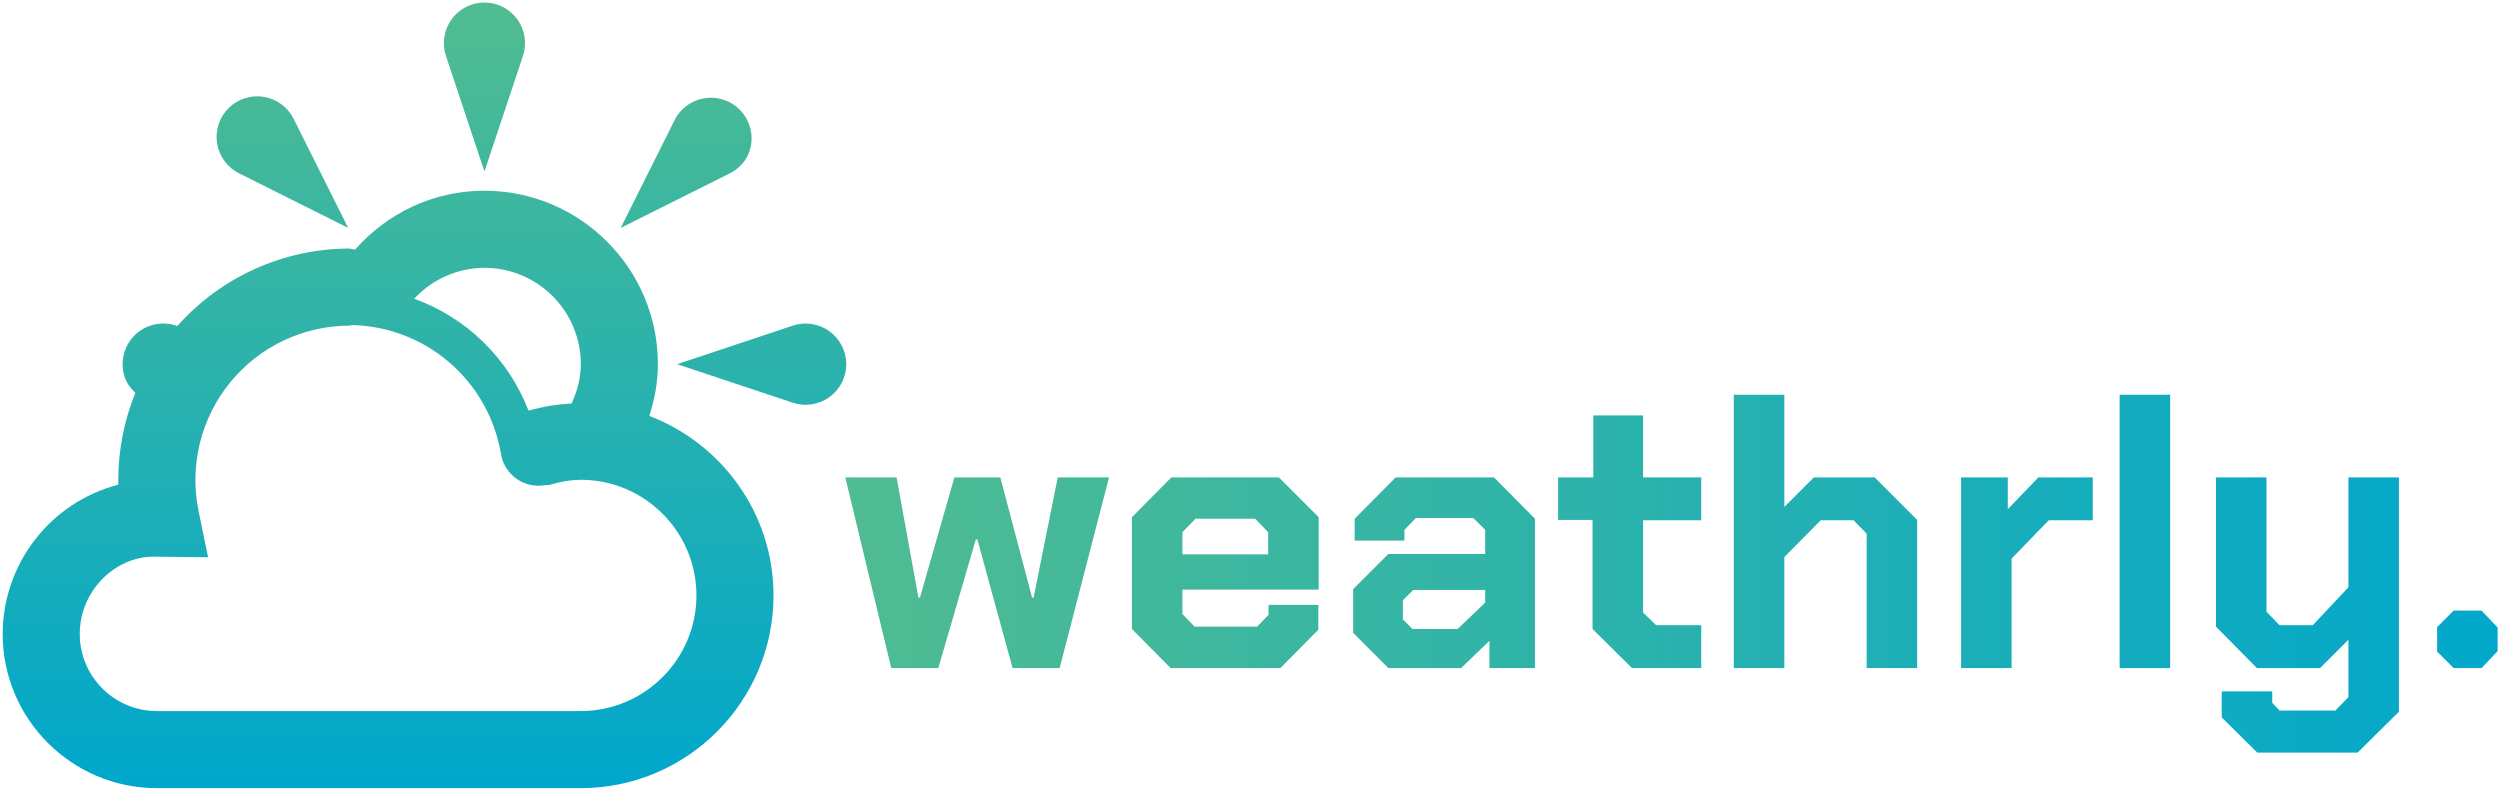
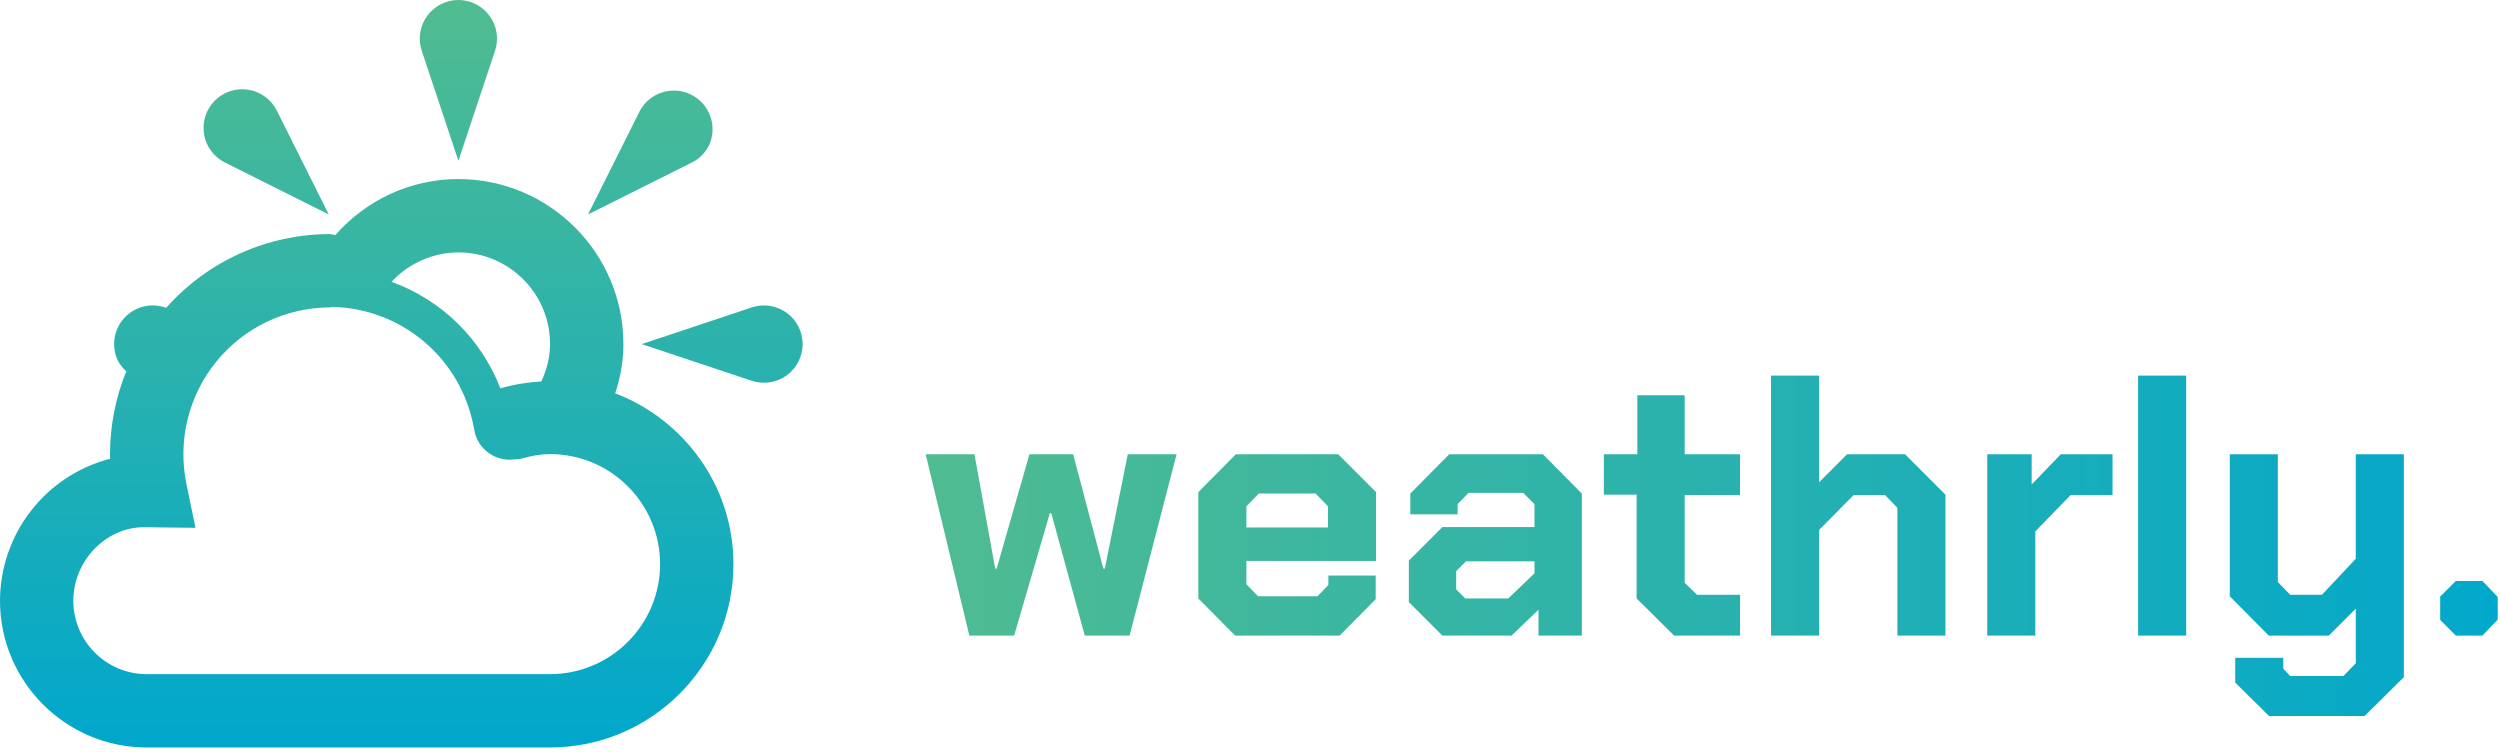
- <svg xmlns="http://www.w3.org/2000/svg" width="627" height="198" viewBox="0 0 627 198" fill="none">
-   <path d="M212 119.736H224.864L230.336 149.88H230.72L239.36 119.736H250.88L258.848 149.88H259.232L265.28 119.736H278.144L265.76 167.544H253.952L245.12 135.288H244.736L235.328 167.544H223.52L212 119.736ZM283.88 157.752V129.72L293.768 119.736H320.744L330.728 129.72V147.864H296.552V154.008L299.624 157.176H315.272L318.152 154.2V151.704H330.632V157.944L321.128 167.544H293.576L283.88 157.752ZM318.056 139.032V133.464L314.792 130.104H299.816L296.552 133.464V139.032H318.056ZM339.369 158.712V147.768L348.201 138.936H372.489V132.888L369.513 129.912H355.113L352.233 132.888V135.576H339.753V130.104L350.025 119.736H374.697L384.969 130.104V167.544H373.545V160.728L366.441 167.544H348.201L339.369 158.712ZM365.577 157.752L372.489 151.128V147.96H354.441L351.849 150.552V155.352L354.249 157.752H365.577ZM399.41 157.752V130.392H390.77V119.736H399.602V104.184H412.082V119.736H426.674V130.488H412.082V153.624L415.346 156.792H426.674V167.544H409.298L399.41 157.752ZM434.84 99H447.512V127.128L454.904 119.736H470.168L480.824 130.392V167.544H468.152V133.848L464.888 130.488H456.632L447.512 139.704V167.544H434.84V99ZM491.84 119.736H503.552V127.704L511.232 119.736H524.864V130.488H513.824L504.512 140.088V167.544H491.84V119.736ZM531.602 99H544.274V167.544H531.602V99ZM601.655 119.736V178.488L591.287 188.76H566.135L557.207 179.928V173.4H569.879V176.28L571.703 178.2H585.719L588.983 174.84V160.44L581.879 167.544H566.039L555.767 157.176V119.736H568.439V153.432L571.703 156.792H580.055L588.983 147.288V119.736H601.655ZM611.233 163.416V157.272L615.361 153.144H622.369L626.401 157.368V163.32L622.369 167.544H615.361L611.233 163.416Z" fill="url(#paint0_linear_4_43)" />
-   <path d="M131.167 14L121.5 43L111.833 14C111.329 12.471 111.194 10.844 111.441 9.253C111.688 7.661 112.308 6.151 113.252 4.847C114.195 3.542 115.435 2.48 116.869 1.747C118.303 1.014 119.89 0.632 121.5 0.632C123.11 0.632 124.697 1.014 126.131 1.747C127.565 2.48 128.805 3.542 129.748 4.847C130.692 6.151 131.312 7.661 131.559 9.253C131.806 10.844 131.671 12.471 131.167 14ZM183.019 43.483L155.672 57.162L169.35 29.815C170.616 27.497 172.731 25.761 175.251 24.971C177.771 24.182 180.499 24.401 182.861 25.582C185.223 26.763 187.035 28.814 187.915 31.303C188.796 33.793 188.676 36.527 187.581 38.93C186.596 40.903 184.994 42.502 183.019 43.483ZM198.833 101L169.833 91.333L198.833 81.667C200.365 81.157 201.996 81.018 203.591 81.261C205.187 81.505 206.702 82.125 208.011 83.069C209.321 84.013 210.387 85.254 211.122 86.691C211.858 88.128 212.241 89.719 212.241 91.333C212.241 92.948 211.858 94.539 211.122 95.976C210.387 97.412 209.321 98.654 208.011 99.598C206.702 100.542 205.187 101.161 203.591 101.405C201.996 101.649 200.365 101.51 198.833 101ZM73.65 29.815L87.328 57.162L59.981 43.483C58.531 42.764 57.274 41.71 56.312 40.408C55.35 39.106 54.712 37.594 54.45 35.997C54.189 34.4 54.311 32.763 54.807 31.222C55.303 29.682 56.159 28.281 57.303 27.137C58.448 25.992 59.848 25.137 61.389 24.64C62.93 24.144 64.566 24.022 66.163 24.284C67.761 24.545 69.273 25.183 70.574 26.145C71.876 27.107 72.931 28.365 73.65 29.815ZM162.835 104.306C164.178 100.207 165 95.886 165 91.333C165 67.35 145.483 47.833 121.5 47.833C108.547 47.833 96.976 53.575 89.049 62.604L87.667 62.333C79.501 62.339 71.43 64.074 63.984 67.425C56.538 70.775 49.886 75.665 44.466 81.773C42.665 81.108 40.713 80.966 38.835 81.362C36.956 81.758 35.228 82.677 33.849 84.012C32.47 85.348 31.496 87.046 31.04 88.911C30.584 90.775 30.664 92.731 31.271 94.552C31.822 96.167 32.799 97.443 33.949 98.525C31.129 105.451 29.675 112.856 29.667 120.333L29.686 121.551C21.389 123.706 14.04 128.55 8.79 135.326C3.539 142.102 0.682 150.428 0.667 159C0.667 180.325 18.018 197.667 39.333 197.667H145.667C172.318 197.667 194 175.984 194 149.333C194 128.753 181.008 111.256 162.835 104.306ZM121.5 67.167C134.83 67.167 145.667 78.003 145.667 91.333C145.667 94.871 144.739 98.158 143.366 101.184C139.944 101.387 136.406 101.899 132.559 103.001C130.069 96.539 126.219 90.687 121.271 85.842C116.323 80.997 110.391 77.272 103.878 74.919C106.127 72.489 108.852 70.546 111.883 69.212C114.915 67.879 118.188 67.182 121.5 67.167ZM145.667 178.333H39.333C28.661 178.333 20 169.662 20 159C20 148.338 28.661 139.667 38.444 139.609L52.19 139.763L49.793 128.144C48.642 122.523 48.756 116.716 50.125 111.143C51.494 105.571 54.085 100.373 57.709 95.925C61.334 91.477 65.902 87.89 71.083 85.424C76.264 82.958 81.929 81.675 87.667 81.667L88.334 81.531C97.216 81.74 105.757 84.994 112.527 90.749C119.297 96.503 123.884 104.409 125.521 113.141L125.889 114.939C126.461 116.923 127.662 118.667 129.311 119.908C130.961 121.149 132.969 121.821 135.033 121.822L137.827 121.6C140.843 120.73 143.327 120.333 145.667 120.333C161.655 120.333 174.667 133.345 174.667 149.333C174.667 165.322 161.655 178.333 145.667 178.333Z" fill="url(#paint1_linear_4_43)" />
+ <svg xmlns="http://www.w3.org/2000/svg" width="659" height="198" viewBox="0 0 659 198" fill="none">
+   <path d="M244 119.736H256.864L262.336 149.88H262.72L271.36 119.736H282.88L290.848 149.88H291.232L297.28 119.736H310.144L297.76 167.544H285.952L277.12 135.288H276.736L267.328 167.544H255.52L244 119.736ZM315.88 157.752V129.72L325.768 119.736H352.744L362.728 129.72V147.864H328.552V154.008L331.624 157.176H347.272L350.152 154.2V151.704H362.632V157.944L353.128 167.544H325.576L315.88 157.752ZM350.056 139.032V133.464L346.792 130.104H331.816L328.552 133.464V139.032H350.056ZM371.369 158.712V147.768L380.201 138.936H404.489V132.888L401.513 129.912H387.113L384.233 132.888V135.576H371.753V130.104L382.025 119.736H406.697L416.969 130.104V167.544H405.545V160.728L398.441 167.544H380.201L371.369 158.712ZM397.577 157.752L404.489 151.128V147.96H386.441L383.849 150.552V155.352L386.249 157.752H397.577ZM431.41 157.752V130.392H422.77V119.736H431.602V104.184H444.082V119.736H458.674V130.488H444.082V153.624L447.346 156.792H458.674V167.544H441.298L431.41 157.752ZM466.84 99H479.512V127.128L486.904 119.736H502.168L512.824 130.392V167.544H500.152V133.848L496.888 130.488H488.632L479.512 139.704V167.544H466.84V99ZM523.84 119.736H535.552V127.704L543.232 119.736H556.864V130.488H545.824L536.512 140.088V167.544H523.84V119.736ZM563.602 99H576.274V167.544H563.602V99ZM633.655 119.736V178.488L623.287 188.76H598.135L589.207 179.928V173.4H601.879V176.28L603.703 178.2H617.719L620.983 174.84V160.44L613.879 167.544H598.039L587.767 157.176V119.736H600.439V153.432L603.703 156.792H612.055L620.983 147.288V119.736H633.655ZM643.233 163.416V157.272L647.361 153.144H654.369L658.401 157.368V163.32L654.369 167.544H647.361L643.233 163.416Z" fill="url(#paint0_linear_4_43)" />
+   <path d="M130.5 13.368L120.833 42.368L111.166 13.368C110.662 11.838 110.527 10.211 110.774 8.62C111.021 7.029 111.641 5.519 112.585 4.214C113.528 2.91 114.768 1.847 116.202 1.115C117.636 0.382 119.223 0 120.833 0C122.443 0 124.03 0.382 125.464 1.115C126.898 1.847 128.138 2.91 129.081 4.214C130.025 5.519 130.645 7.029 130.892 8.62C131.139 10.211 131.004 11.838 130.5 13.368ZM182.352 42.851L155.005 56.529L168.683 29.182C169.949 26.865 172.064 25.129 174.584 24.339C177.104 23.55 179.832 23.768 182.194 24.949C184.556 26.13 186.368 28.181 187.248 30.671C188.129 33.161 188.009 35.895 186.914 38.298C185.929 40.271 184.327 41.869 182.352 42.851ZM198.166 100.368L169.166 90.701L198.166 81.034C199.698 80.524 201.329 80.385 202.924 80.629C204.52 80.873 206.035 81.492 207.344 82.436C208.654 83.38 209.72 84.622 210.455 86.059C211.191 87.496 211.574 89.087 211.574 90.701C211.574 92.316 211.191 93.907 210.455 95.344C209.72 96.78 208.654 98.022 207.344 98.966C206.035 99.91 204.52 100.529 202.924 100.773C201.329 101.017 199.698 100.878 198.166 100.368ZM72.983 29.182L86.661 56.529L59.314 42.851C57.864 42.132 56.607 41.077 55.645 39.776C54.683 38.474 54.045 36.962 53.783 35.364C53.522 33.767 53.644 32.131 54.14 30.59C54.636 29.049 55.492 27.649 56.636 26.504C57.781 25.36 59.181 24.504 60.722 24.008C62.263 23.512 63.899 23.39 65.496 23.651C67.094 23.913 68.606 24.551 69.907 25.513C71.209 26.475 72.264 27.733 72.983 29.182ZM162.168 103.674C163.511 99.575 164.333 95.254 164.333 90.701C164.333 66.718 144.816 47.201 120.833 47.201C107.88 47.201 96.309 52.943 88.382 61.972L87 61.701C78.834 61.706 70.763 63.442 63.317 66.792C55.871 70.143 49.219 75.033 43.799 81.141C41.998 80.476 40.046 80.333 38.168 80.729C36.289 81.126 34.561 82.044 33.182 83.38C31.803 84.716 30.829 86.414 30.373 88.279C29.917 90.143 29.997 92.099 30.604 93.92C31.155 95.535 32.132 96.811 33.282 97.893C30.462 104.819 29.008 112.224 29 119.701L29.019 120.919C20.722 123.074 13.373 127.918 8.123 134.694C2.872 141.47 0.015 149.796 0 158.368C0 179.693 17.351 197.035 38.666 197.035H145C171.651 197.035 193.333 175.352 193.333 148.701C193.333 128.121 180.341 110.624 162.168 103.674ZM120.833 66.534C134.163 66.534 145 77.371 145 90.701C145 94.239 144.072 97.526 142.699 100.552C139.277 100.755 135.739 101.267 131.892 102.369C129.402 95.907 125.552 90.055 120.604 85.21C115.656 80.365 109.724 76.64 103.211 74.287C105.46 71.856 108.185 69.914 111.216 68.58C114.248 67.246 117.521 66.55 120.833 66.534ZM145 177.701H38.666C27.994 177.701 19.333 169.03 19.333 158.368C19.333 147.706 27.994 139.035 37.777 138.977L51.523 139.131L49.126 127.512C47.975 121.891 48.089 116.084 49.458 110.511C50.827 104.939 53.418 99.741 57.042 95.293C60.667 90.845 65.235 87.258 70.416 84.792C75.597 82.326 81.262 81.043 87 81.034L87.667 80.899C96.549 81.108 105.09 84.362 111.86 90.117C118.63 95.871 123.217 103.777 124.854 112.509L125.222 114.307C125.794 116.291 126.995 118.035 128.644 119.276C130.294 120.517 132.302 121.189 134.366 121.19L137.16 120.968C140.176 120.098 142.66 119.701 145 119.701C160.988 119.701 174 132.713 174 148.701C174 164.69 160.988 177.701 145 177.701Z" fill="url(#paint1_linear_4_43)" />
  <defs>
-     <linearGradient id="paint0_linear_4_43" x1="204.174" y1="97.044" x2="636.174" y2="97.044" gradientUnits="userSpaceOnUse">
+     <linearGradient id="paint0_linear_4_43" x1="236.174" y1="97.044" x2="668.174" y2="97.044" gradientUnits="userSpaceOnUse">
      <stop stop-color="#51BC90" />
      <stop offset="1" stop-color="#00A7CC" />
    </linearGradient>
-     <linearGradient id="paint1_linear_4_43" x1="106.454" y1="0.632" x2="106.454" y2="197.667" gradientUnits="userSpaceOnUse">
+     <linearGradient id="paint1_linear_4_43" x1="105.787" y1="0" x2="105.787" y2="197.035" gradientUnits="userSpaceOnUse">
      <stop stop-color="#51BC90" />
      <stop offset="1" stop-color="#00A7CC" />
    </linearGradient>
  </defs>
</svg>
